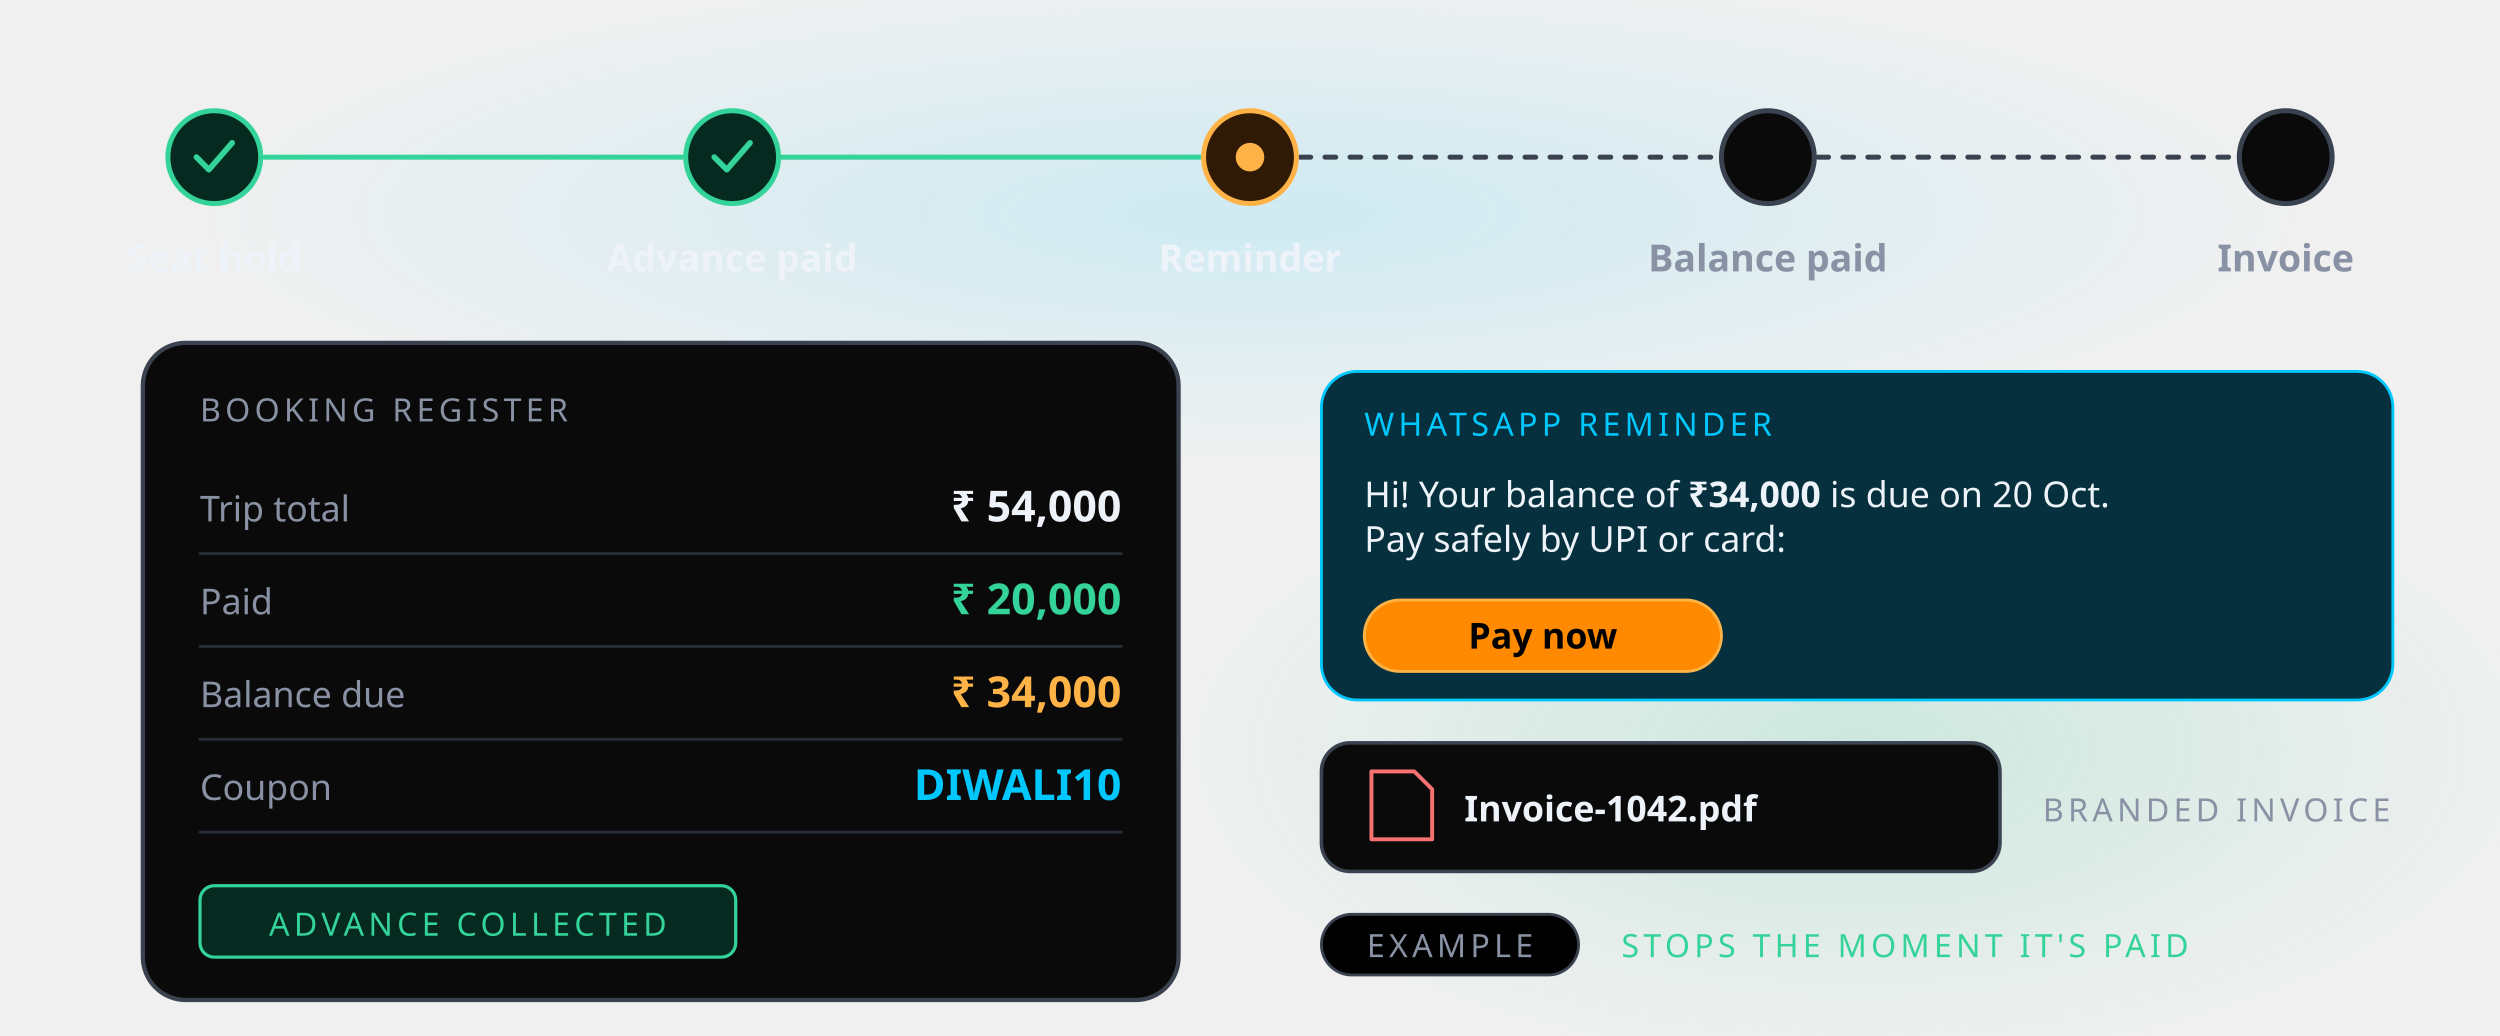
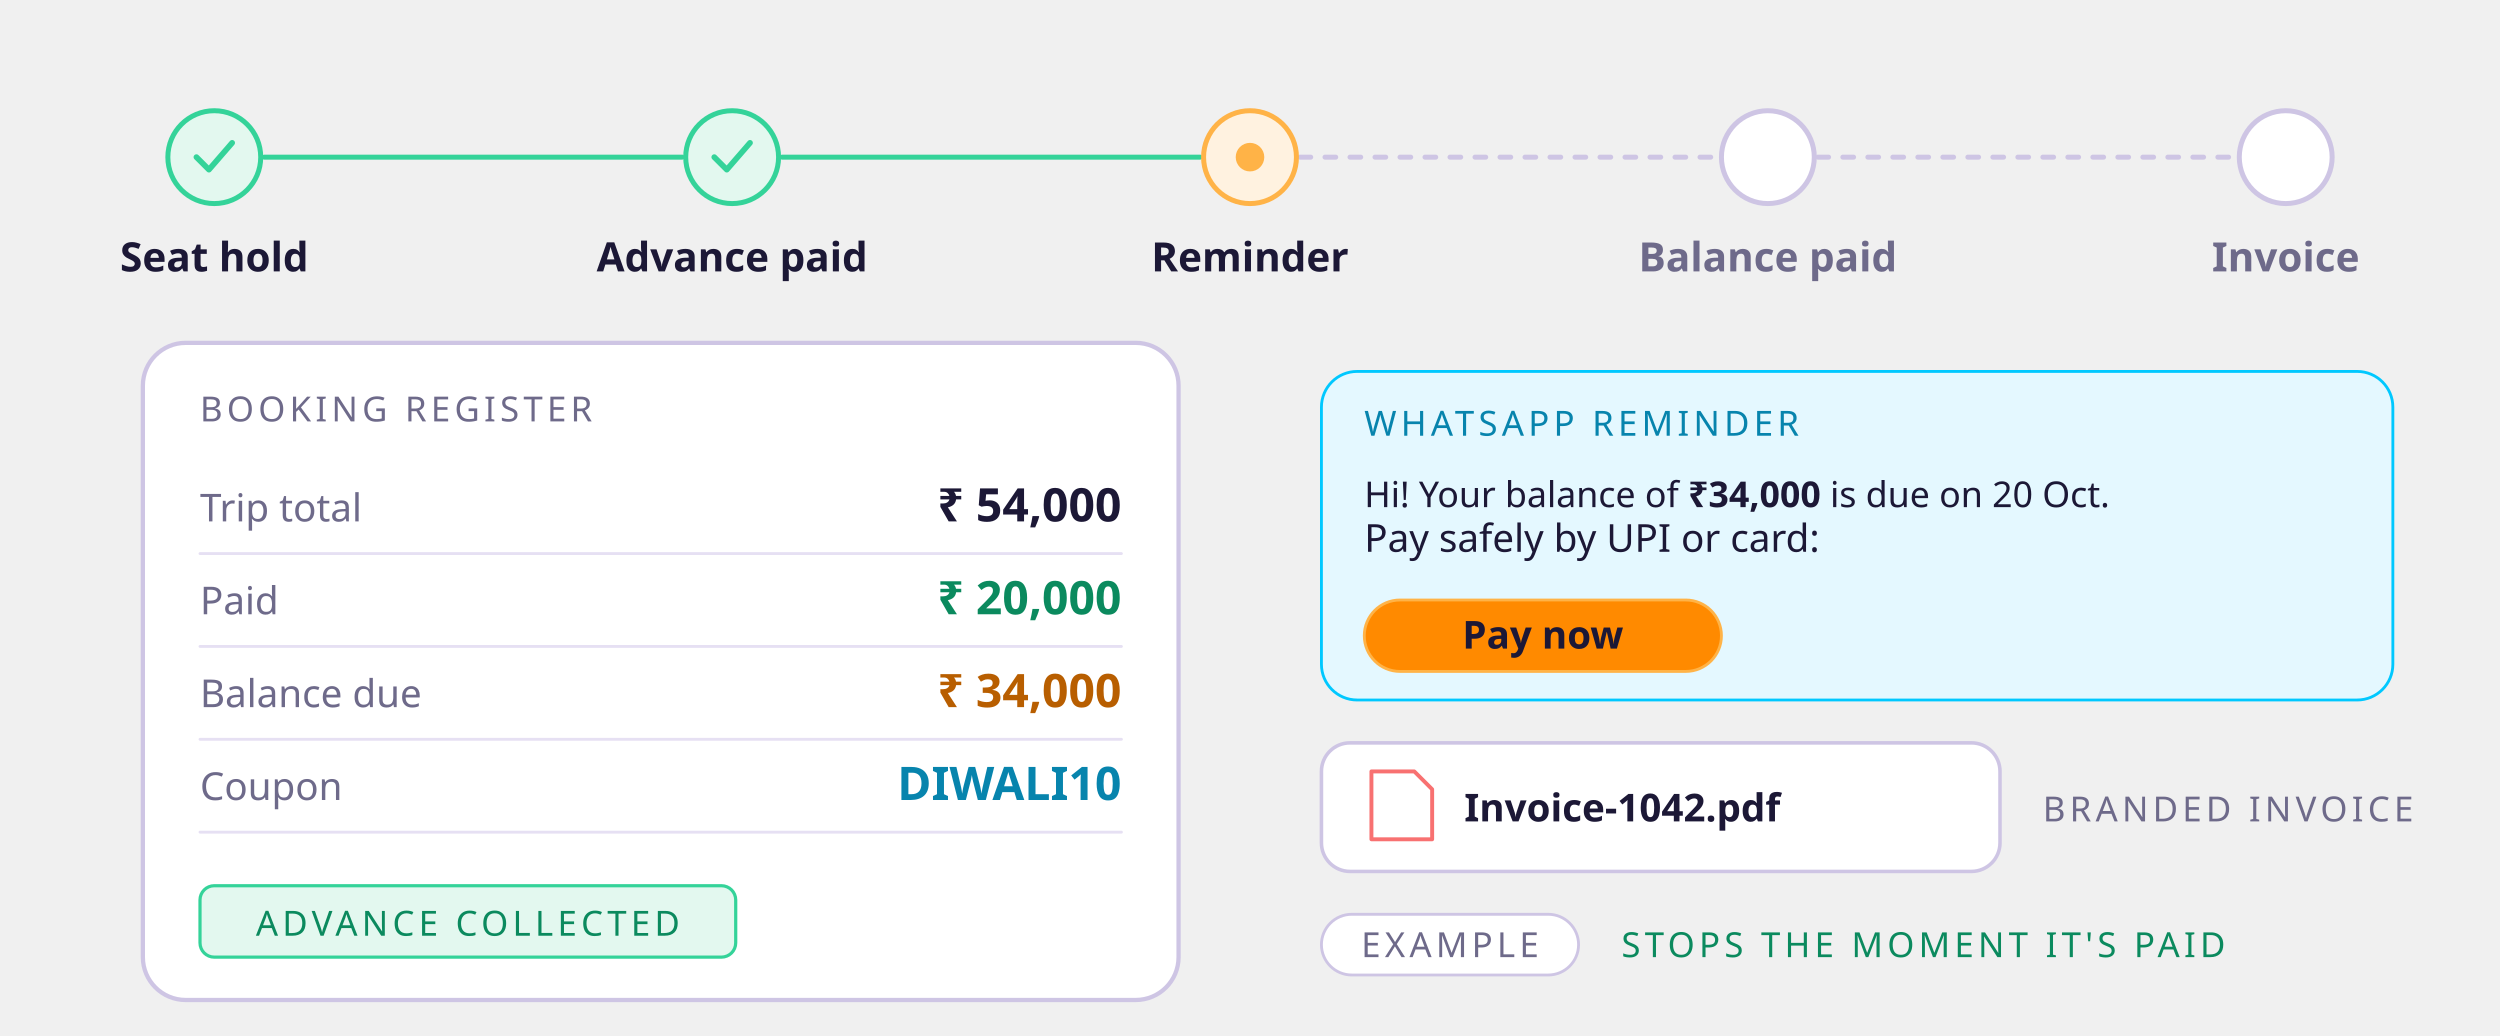
<svg xmlns="http://www.w3.org/2000/svg" viewBox="0 0 700 290" role="img" fill="none">
-   <defs>
-     <radialGradient id="bookings-payment-followups-halo1">
-       <stop offset="0" stop-color="#00C8FF" stop-opacity="0.14" />
-       <stop offset="1" stop-color="#00C8FF" stop-opacity="0" />
-     </radialGradient>
-     <radialGradient id="bookings-payment-followups-halo2">
-       <stop offset="0" stop-color="#10B981" stop-opacity="0.16" />
-       <stop offset="1" stop-color="#10B981" stop-opacity="0" />
-     </radialGradient>
-   </defs>
-   <ellipse cx="350" cy="60" rx="300" ry="70" fill="url(#bookings-payment-followups-halo1)" />
-   <ellipse cx="520" cy="210" rx="190" ry="90" fill="url(#bookings-payment-followups-halo2)" />
+   <defs />
  <line x1="74" y1="44" x2="191" y2="44" stroke="#34D399" stroke-width="1.4" stroke-linecap="round" />
-   <circle cx="60" cy="44" r="13" fill="#062A20" stroke="#34D399" stroke-width="1.4" />
+   <circle cx="60" cy="44" r="13" fill="#E3F8EF" stroke="#34D399" stroke-width="1.4" />
  <path d="M55 44.0 l3.5 3.5 l6.5 -7.5" stroke="#34D399" stroke-width="1.6" fill="none" stroke-linecap="round" stroke-linejoin="round" />
-   <text x="60" y="76" font-family="DM Sans" font-size="10.5" font-weight="600" fill="#EEF3FA" text-anchor="middle">Seat hold</text>
+   <text x="60" y="76" font-family="DM Sans" font-size="11.34" font-weight="600" fill="#1C1836" text-anchor="middle">Seat hold</text>
  <line x1="219" y1="44" x2="336" y2="44" stroke="#34D399" stroke-width="1.4" stroke-linecap="round" />
-   <circle cx="205" cy="44" r="13" fill="#062A20" stroke="#34D399" stroke-width="1.4" />
+   <circle cx="205" cy="44" r="13" fill="#E3F8EF" stroke="#34D399" stroke-width="1.4" />
  <path d="M200 44.0 l3.5 3.5 l6.5 -7.5" stroke="#34D399" stroke-width="1.6" fill="none" stroke-linecap="round" stroke-linejoin="round" />
-   <text x="205" y="76" font-family="DM Sans" font-size="10.5" font-weight="600" fill="#EEF3FA" text-anchor="middle">Advance paid</text>
-   <line x1="364" y1="44" x2="481" y2="44" stroke="#3A4250" stroke-width="1.4" stroke-linecap="round" stroke-dasharray="3 4" />
-   <circle cx="350" cy="44" r="13" fill="#2E1A05" stroke="#FFB347" stroke-width="1.4" />
+   <text x="205" y="76" font-family="DM Sans" font-size="11.34" font-weight="600" fill="#1C1836" text-anchor="middle">Advance paid</text>
+   <line x1="364" y1="44" x2="481" y2="44" stroke="#CEC5E4" stroke-width="1.4" stroke-linecap="round" stroke-dasharray="3 4" />
+   <circle cx="350" cy="44" r="13" fill="#FFF2E0" stroke="#FFB347" stroke-width="1.4" />
  <circle cx="350" cy="44" r="4" fill="#FFB347" />
-   <text x="350" y="76" font-family="DM Sans" font-size="10.5" font-weight="600" fill="#EEF3FA" text-anchor="middle">Reminder</text>
-   <line x1="509" y1="44" x2="626" y2="44" stroke="#3A4250" stroke-width="1.4" stroke-linecap="round" stroke-dasharray="3 4" />
-   <circle cx="495" cy="44" r="13" fill="#0A0A0A" stroke="#3A4250" stroke-width="1.4" />
-   <text x="495" y="76" font-family="DM Sans" font-size="10.5" font-weight="600" fill="#8892A4" text-anchor="middle">Balance paid</text>
-   <circle cx="640" cy="44" r="13" fill="#0A0A0A" stroke="#3A4250" stroke-width="1.4" />
-   <text x="640" y="76" font-family="DM Sans" font-size="10.5" font-weight="600" fill="#8892A4" text-anchor="middle">Invoice</text>
-   <rect x="40" y="96" width="290" height="184" rx="12" fill="#0A0A0A" stroke="#3A4250" stroke-width="1.2" />
-   <text x="56" y="118" font-family="JetBrains Mono" font-size="9" font-weight="500" fill="#8892A4" text-anchor="start" letter-spacing="1.2">BOOKING REGISTER</text>
-   <text x="56" y="146" font-family="DM Sans" font-size="10" font-weight="400" fill="#8892A4" text-anchor="start">Trip total</text>
-   <text x="314" y="146" font-family="Oxanium, DM Sans" font-size="12" font-weight="700" fill="#EEF3FA" text-anchor="end">₹ 54,000</text>
-   <line x1="56" y1="155" x2="314" y2="155" stroke="#262D38" stroke-width="0.8" stroke-linecap="round" />
-   <text x="56" y="172" font-family="DM Sans" font-size="10" font-weight="400" fill="#8892A4" text-anchor="start">Paid</text>
-   <text x="314" y="172" font-family="Oxanium, DM Sans" font-size="12" font-weight="700" fill="#34D399" text-anchor="end">₹ 20,000</text>
-   <line x1="56" y1="181" x2="314" y2="181" stroke="#262D38" stroke-width="0.8" stroke-linecap="round" />
-   <text x="56" y="198" font-family="DM Sans" font-size="10" font-weight="400" fill="#8892A4" text-anchor="start">Balance due</text>
-   <text x="314" y="198" font-family="Oxanium, DM Sans" font-size="12" font-weight="700" fill="#FFB347" text-anchor="end">₹ 34,000</text>
-   <line x1="56" y1="207" x2="314" y2="207" stroke="#262D38" stroke-width="0.8" stroke-linecap="round" />
-   <text x="56" y="224" font-family="DM Sans" font-size="10" font-weight="400" fill="#8892A4" text-anchor="start">Coupon</text>
-   <text x="314" y="224" font-family="Oxanium, DM Sans" font-size="12" font-weight="700" fill="#00C8FF" text-anchor="end">DIWALI10</text>
-   <line x1="56" y1="233" x2="314" y2="233" stroke="#262D38" stroke-width="0.8" stroke-linecap="round" />
-   <rect x="56" y="248" width="150" height="20" rx="4" fill="#062A20" stroke="#34D399" stroke-width="0.9" />
-   <text x="131" y="262" font-family="JetBrains Mono" font-size="9" font-weight="500" fill="#34D399" text-anchor="middle" letter-spacing="1.2">ADVANCE COLLECTED</text>
-   <rect x="370" y="104" width="300" height="92" rx="10" fill="#06303D" stroke="#00C8FF" stroke-width="0.8" />
-   <text x="382" y="122" font-family="JetBrains Mono" font-size="9" font-weight="500" fill="#00C8FF" text-anchor="start" letter-spacing="1.2">WHATSAPP REMINDER</text>
-   <text x="382" y="142" font-family="DM Sans" font-size="10" fill="#EEF3FA">Hi! Your balance of <tspan font-family="Oxanium, DM Sans" font-weight="600">₹34,000</tspan> is due on 20 Oct.</text>
-   <text x="382" y="154.5" font-family="DM Sans" font-size="10" font-weight="400" fill="#EEF3FA" text-anchor="start">Pay safely by UPI or card:</text>
+   <text x="350" y="76" font-family="DM Sans" font-size="11.34" font-weight="600" fill="#1C1836" text-anchor="middle">Reminder</text>
+   <line x1="509" y1="44" x2="626" y2="44" stroke="#CEC5E4" stroke-width="1.4" stroke-linecap="round" stroke-dasharray="3 4" />
+   <circle cx="495" cy="44" r="13" fill="#FFFFFF" stroke="#CEC5E4" stroke-width="1.4" />
+   <text x="495" y="76" font-family="DM Sans" font-size="11.34" font-weight="600" fill="#6E6A8A" text-anchor="middle">Balance paid</text>
+   <circle cx="640" cy="44" r="13" fill="#FFFFFF" stroke="#CEC5E4" stroke-width="1.4" />
+   <text x="640" y="76" font-family="DM Sans" font-size="11.34" font-weight="600" fill="#6E6A8A" text-anchor="middle">Invoice</text>
+   <rect x="40" y="96" width="290" height="184" rx="12" fill="#FFFFFF" stroke="#CEC5E4" stroke-width="1.2" />
+   <text x="56" y="118" font-family="JetBrains Mono" font-size="9.72" font-weight="500" fill="#6E6A8A" text-anchor="start" letter-spacing="1.2">BOOKING REGISTER</text>
+   <text x="56" y="146" font-family="DM Sans" font-size="10.80" font-weight="400" fill="#6E6A8A" text-anchor="start">Trip total</text>
+   <text x="314" y="146" font-family="Oxanium, DM Sans" font-size="12.96" font-weight="700" fill="#1C1836" text-anchor="end">₹ 54,000</text>
+   <line x1="56" y1="155" x2="314" y2="155" stroke="#E6E0F3" stroke-width="0.8" stroke-linecap="round" />
+   <text x="56" y="172" font-family="DM Sans" font-size="10.80" font-weight="400" fill="#6E6A8A" text-anchor="start">Paid</text>
+   <text x="314" y="172" font-family="Oxanium, DM Sans" font-size="12.96" font-weight="700" fill="#0B8A5E" text-anchor="end">₹ 20,000</text>
+   <line x1="56" y1="181" x2="314" y2="181" stroke="#E6E0F3" stroke-width="0.8" stroke-linecap="round" />
+   <text x="56" y="198" font-family="DM Sans" font-size="10.80" font-weight="400" fill="#6E6A8A" text-anchor="start">Balance due</text>
+   <text x="314" y="198" font-family="Oxanium, DM Sans" font-size="12.96" font-weight="700" fill="#B85E00" text-anchor="end">₹ 34,000</text>
+   <line x1="56" y1="207" x2="314" y2="207" stroke="#E6E0F3" stroke-width="0.8" stroke-linecap="round" />
+   <text x="56" y="224" font-family="DM Sans" font-size="10.80" font-weight="400" fill="#6E6A8A" text-anchor="start">Coupon</text>
+   <text x="314" y="224" font-family="Oxanium, DM Sans" font-size="12.96" font-weight="700" fill="#0784AD" text-anchor="end">DIWALI10</text>
+   <line x1="56" y1="233" x2="314" y2="233" stroke="#E6E0F3" stroke-width="0.8" stroke-linecap="round" />
+   <rect x="56" y="248" width="150" height="20" rx="4" fill="#E3F8EF" stroke="#34D399" stroke-width="0.9" />
+   <text x="131" y="262" font-family="JetBrains Mono" font-size="9.72" font-weight="500" fill="#0B8A5E" text-anchor="middle" letter-spacing="1.2">ADVANCE COLLECTED</text>
+   <rect x="370" y="104" width="300" height="92" rx="10" fill="#E4F8FF" stroke="#00C8FF" stroke-width="0.8" />
+   <text x="382" y="122" font-family="JetBrains Mono" font-size="9.72" font-weight="500" fill="#0784AD" text-anchor="start" letter-spacing="1.2">WHATSAPP REMINDER</text>
+   <text x="382" y="142" font-family="DM Sans" font-size="10" fill="#1C1836">Hi! Your balance of <tspan font-family="Oxanium, DM Sans" font-weight="600">₹34,000</tspan> is due on 20 Oct.</text>
+   <text x="382" y="154.5" font-family="DM Sans" font-size="10.80" font-weight="400" fill="#1C1836" text-anchor="start">Pay safely by UPI or card:</text>
  <rect x="382" y="168" width="100" height="20" rx="10.0" fill="#FF8A00" stroke="#FFB347" stroke-width="0.8" />
-   <text x="432.0" y="181.6" font-family="Oxanium, DM Sans" font-size="10" font-weight="700" fill="#000000" text-anchor="middle">Pay now</text>
-   <rect x="370" y="208" width="190" height="36" rx="8" fill="#0A0A0A" stroke="#3A4250" stroke-width="1" />
+   <text x="432.0" y="181.6" font-family="Oxanium, DM Sans" font-size="10.80" font-weight="700" fill="#1C1836" text-anchor="middle">Pay now</text>
+   <rect x="370" y="208" width="190" height="36" rx="8" fill="#FFFFFF" stroke="#CEC5E4" stroke-width="1" />
  <path d="M384 216 h12 l5 5 v14 h-17 z" stroke="#F87171" stroke-width="1.1" fill="none" stroke-linecap="round" stroke-linejoin="round" />
-   <text x="410" y="230" font-family="DM Sans" font-size="10" font-weight="600" fill="#EEF3FA" text-anchor="start">Invoice-1042.pdf</text>
-   <text x="572" y="230" font-family="JetBrains Mono" font-size="9" font-weight="500" fill="#8892A4" text-anchor="start" letter-spacing="1.2">BRANDED INVOICE</text>
-   <rect x="370" y="256" width="72" height="17" rx="8.5" fill="#000000" stroke="#3A4250" stroke-width="0.8" />
-   <text x="406" y="268" font-family="JetBrains Mono" font-size="9" font-weight="500" fill="#8892A4" text-anchor="middle" letter-spacing="1.2">EXAMPLE</text>
-   <text x="454" y="268" font-family="JetBrains Mono" font-size="9" font-weight="500" fill="#34D399" text-anchor="start" letter-spacing="1.2">STOPS THE MOMENT IT'S PAID</text>
+   <text x="410" y="230" font-family="DM Sans" font-size="10.80" font-weight="600" fill="#1C1836" text-anchor="start">Invoice-1042.pdf</text>
+   <text x="572" y="230" font-family="JetBrains Mono" font-size="9.72" font-weight="500" fill="#6E6A8A" text-anchor="start" letter-spacing="1.2">BRANDED INVOICE</text>
+   <rect x="370" y="256" width="72" height="17" rx="8.5" fill="#FFFFFF" stroke="#CEC5E4" stroke-width="0.8" />
+   <text x="406" y="268" font-family="JetBrains Mono" font-size="9.72" font-weight="500" fill="#6E6A8A" text-anchor="middle" letter-spacing="1.2">EXAMPLE</text>
+   <text x="454" y="268" font-family="JetBrains Mono" font-size="9.72" font-weight="500" fill="#0B8A5E" text-anchor="start" letter-spacing="1.2">STOPS THE MOMENT IT'S PAID</text>
</svg>
